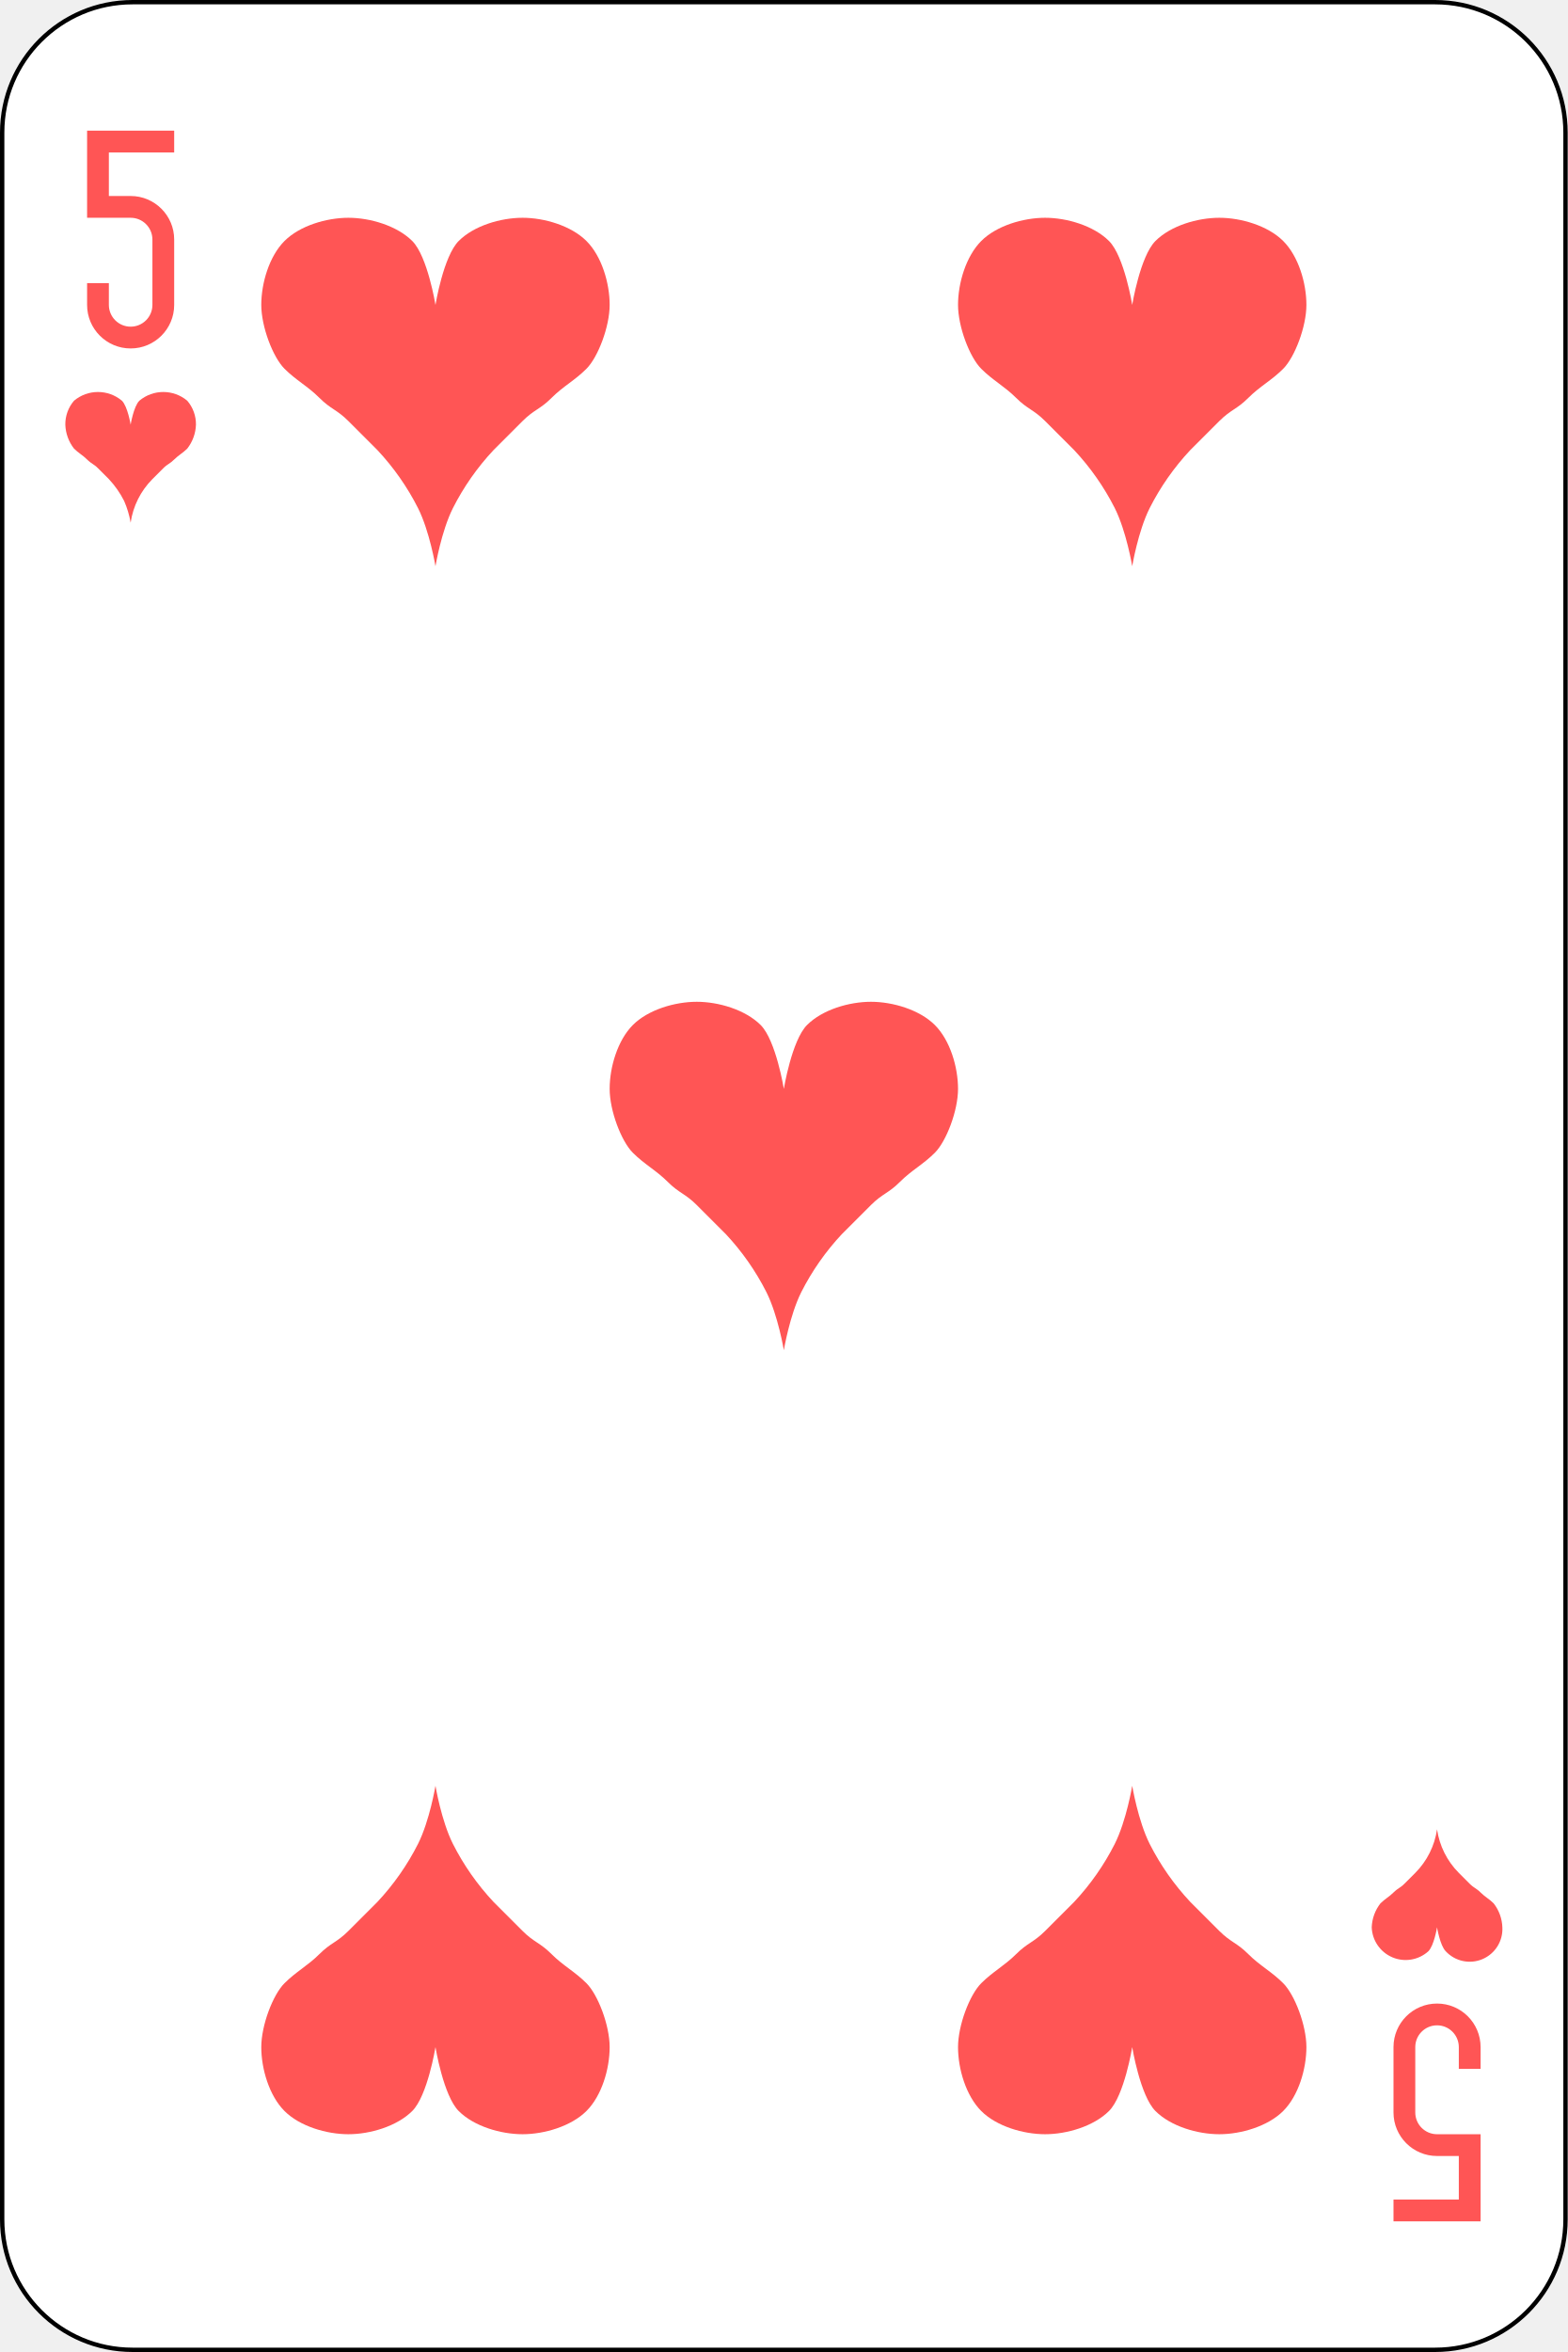
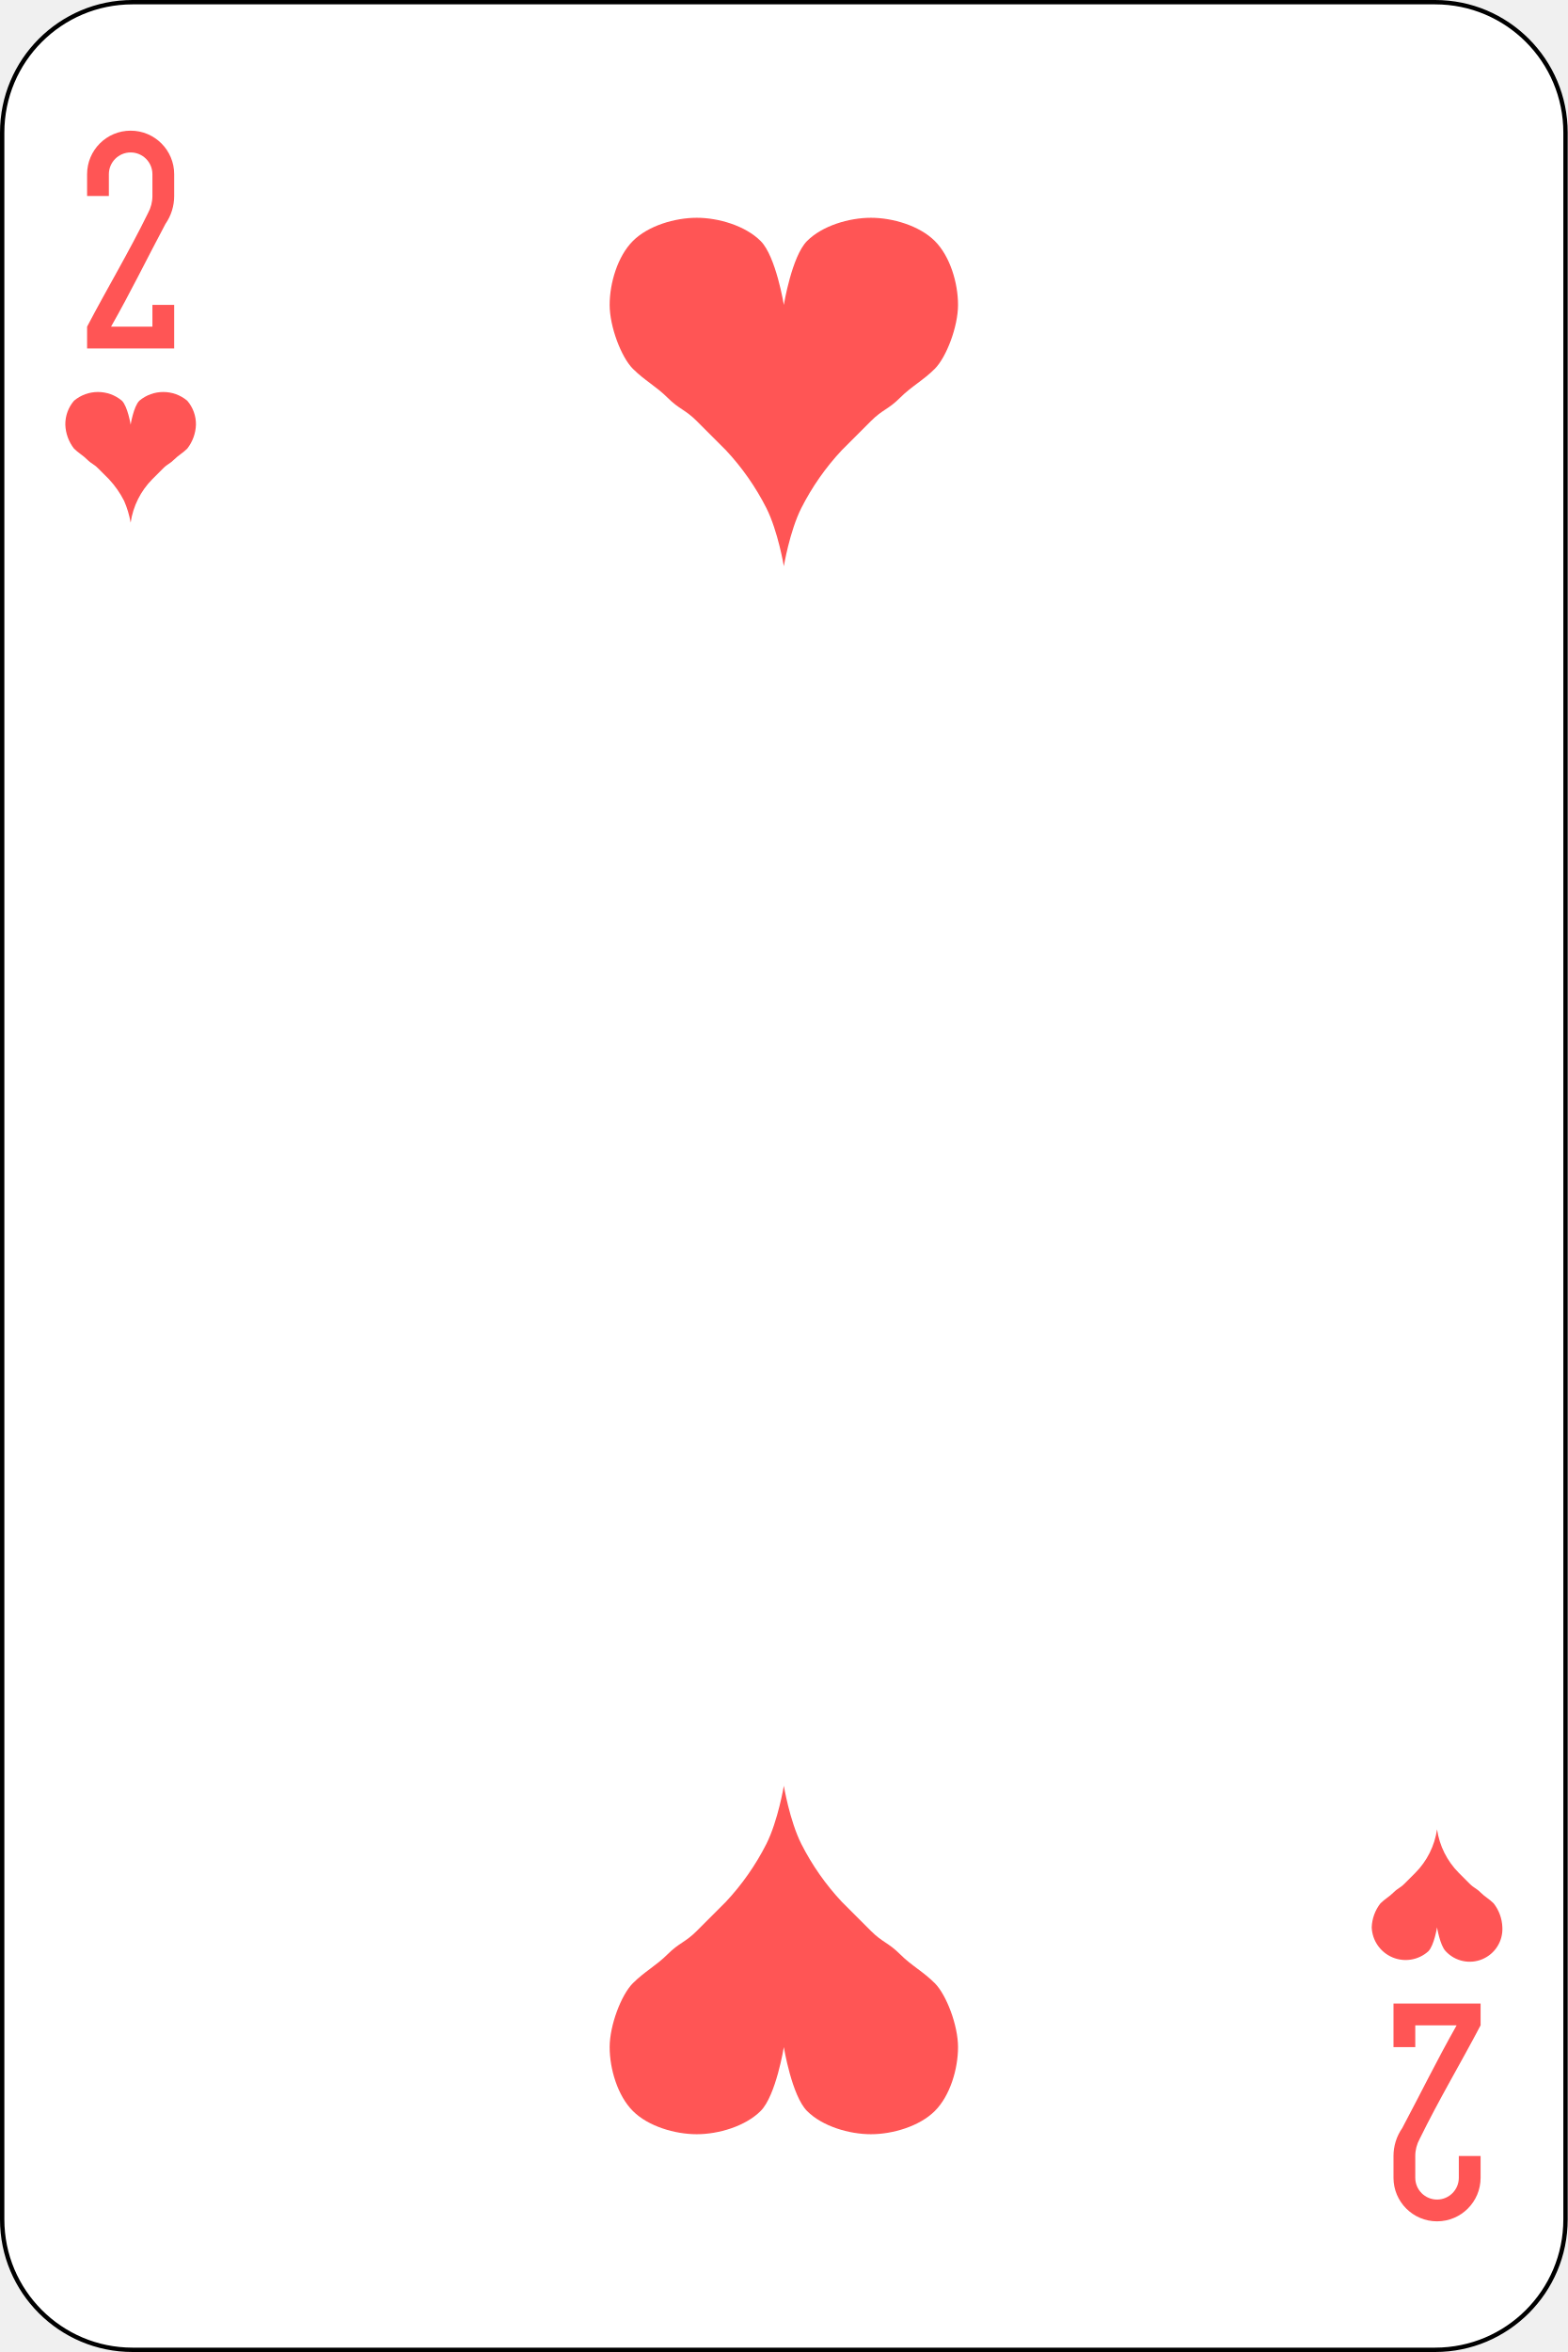
<svg xmlns="http://www.w3.org/2000/svg" viewBox="0 0 360 540">
  <defs>
    <style>.cls-1{fill:#fff;stroke:#000;}.cls-2{fill:#f55;}</style>
  </defs>
  <g id="Слой_2" data-name="Слой 2">
    <g id="Слой_1-2" data-name="Слой 1">
      <rect class="cls-1" x="0.5" y="0.5" width="359" height="539" rx="29.94" ry="29.94" />
      <path class="cls-2" d="M30,97.5s.68-4.18,2-5.5a8.56,8.56,0,0,1,11,0,8.28,8.28,0,0,1,2,5.5,9.45,9.45,0,0,1-2,5.5c-1,1-2,1.5-3,2.5s-1.5,1-2.5,2L35,110a17.81,17.81,0,0,0-5,10,21.42,21.42,0,0,0-1.5-5,21.54,21.54,0,0,0-3.5-5l-2.5-2.5c-1-1-1.5-1-2.5-2s-2-1.5-3-2.5a9.45,9.45,0,0,1-2-5.5A8.28,8.28,0,0,1,17,92a8.56,8.56,0,0,1,11,0c1.32,1.32,2,5.5,2,5.5" />
      <path class="cls-2" d="M330,442.5s.68,4.18,2,5.5a7.51,7.51,0,0,0,13-5.5,9.45,9.45,0,0,0-2-5.5c-1-1-2-1.5-3-2.5s-1.5-1-2.5-2L335,430a17.81,17.81,0,0,1-5-10,17.81,17.81,0,0,1-5,10l-2.5,2.5c-1,1-1.5,1-2.5,2s-2,1.5-3,2.5a9.45,9.45,0,0,0-2,5.5,7.79,7.79,0,0,0,13,5.5c1.32-1.32,2-5.5,2-5.5" />
-       <path class="cls-2" d="M100,70s1.82-11.15,5.33-14.67S115,50,120,50s11.15,1.82,14.67,5.33S140,65,140,70s-2.67,12-5.33,14.67-5.33,4-8,6.67-4,2.67-6.67,5.33l-6.67,6.67A57.43,57.43,0,0,0,104,116.67C101.33,122,100,130,100,130s-1.33-8-4-13.33a57.47,57.47,0,0,0-9.33-13.33L80,96.67C77.33,94,76,94,73.33,91.33s-5.33-4-8-6.67S60,75,60,70s1.82-11.15,5.33-14.67S75,50,80,50s11.15,1.82,14.67,5.33S100,70,100,70" />
-       <path class="cls-2" d="M100,470s1.82,11.15,5.33,14.67S115,490,120,490s11.15-1.82,14.67-5.33S140,475,140,470s-2.67-12-5.33-14.67-5.33-4-8-6.67-4-2.67-6.67-5.33l-6.67-6.67A57.43,57.43,0,0,1,104,423.33C101.33,418,100,410,100,410s-1.33,8-4,13.33a57.47,57.47,0,0,1-9.33,13.33L80,443.33c-2.67,2.67-4,2.67-6.67,5.33s-5.33,4-8,6.67S60,465,60,470s1.82,11.15,5.33,14.67S75,490,80,490s11.15-1.82,14.67-5.33S100,470,100,470" />
-       <path class="cls-2" d="M260,470s1.82,11.15,5.33,14.67S275,490,280,490s11.15-1.82,14.67-5.33S300,475,300,470s-2.67-12-5.33-14.67-5.33-4-8-6.67-4-2.67-6.67-5.33l-6.67-6.67A57.43,57.43,0,0,1,264,423.33C261.33,418,260,410,260,410s-1.33,8-4,13.33a57.47,57.47,0,0,1-9.33,13.33L240,443.33c-2.67,2.67-4,2.67-6.67,5.33s-5.33,4-8,6.67S220,465,220,470s1.82,11.15,5.33,14.67S235,490,240,490s11.15-1.82,14.67-5.33S260,470,260,470" />
-       <path class="cls-2" d="M260,70s1.82-11.15,5.33-14.67S275,50,280,50s11.15,1.82,14.67,5.33S300,65,300,70s-2.67,12-5.33,14.67-5.33,4-8,6.67-4,2.67-6.67,5.33l-6.67,6.67A57.43,57.43,0,0,0,264,116.67C261.33,122,260,130,260,130s-1.33-8-4-13.33a57.47,57.47,0,0,0-9.33-13.33L240,96.67c-2.67-2.67-4-2.67-6.67-5.33s-5.33-4-8-6.67S220,75,220,70s1.82-11.15,5.33-14.67S235,50,240,50s11.15,1.82,14.67,5.33S260,70,260,70" />
-       <path class="cls-2" d="M20,30V50H30a5,5,0,0,1,5,5V70a5,5,0,0,1-10,0V65H20v5a10,10,0,0,0,20,0V55A10,10,0,0,0,30,45H25V35H40V30H20Z" />
-       <path class="cls-2" d="M340,510V490H330a5,5,0,0,1-5-5V470a5,5,0,0,1,10,0v5h5v-5a10,10,0,0,0-20,0v15a10,10,0,0,0,10,10h5v10H320v5h20Z" />
-       <path class="cls-2" d="M180,250s1.82-11.15,5.33-14.67S195,230,200,230s11.15,1.82,14.67,5.33S220,245,220,250s-2.67,12-5.33,14.67-5.33,4-8,6.67-4,2.67-6.67,5.33l-6.67,6.67A57.43,57.43,0,0,0,184,296.67C181.33,302,180,310,180,310s-1.33-8-4-13.33a57.47,57.47,0,0,0-9.33-13.33L160,276.67c-2.67-2.67-4-2.67-6.67-5.33s-5.33-4-8-6.67S140,255,140,250s1.82-11.15,5.33-14.67S155,230,160,230s11.15,1.82,14.67,5.33S180,250,180,250" />
+       <path class="cls-2" d="M180,70s1.82-11.15,5.33-14.67S195,50,200,50s11.15,1.82,14.67,5.33S220,65,220,70s-2.67,12-5.33,14.67-5.33,4-8,6.67-4,2.67-6.67,5.33l-6.67,6.67A57.43,57.43,0,0,0,184,116.67C181.33,122,180,130,180,130s-1.33-8-4-13.33a57.47,57.47,0,0,0-9.33-13.33L160,96.67c-2.67-2.67-4-2.67-6.67-5.33s-5.33-4-8-6.67S140,75,140,70s1.82-11.15,5.33-14.67S155,50,160,50s11.15,1.82,14.67,5.33S180,70,180,70" />
+       <path class="cls-2" d="M180,470s1.82,11.15,5.33,14.67S195,490,200,490s11.15-1.82,14.67-5.33S220,475,220,470s-2.67-12-5.33-14.67-5.33-4-8-6.67-4-2.67-6.67-5.33l-6.67-6.67A57.43,57.43,0,0,1,184,423.33C181.33,418,180,410,180,410s-1.33,8-4,13.33a57.47,57.47,0,0,1-9.33,13.33L160,443.33c-2.67,2.67-4,2.67-6.67,5.33s-5.33,4-8,6.67S140,465,140,470s1.82,11.15,5.33,14.67S155,490,160,490s11.15-1.82,14.67-5.33S180,470,180,470" />
+       <path class="cls-2" d="M30,30A10,10,0,0,0,20,40v5h5V40a5,5,0,0,1,10,0v5a8.09,8.09,0,0,1-1,3.9C29.54,58,24.72,66,20,75v5H40V70H35v5H25.5C30,67.09,33.72,59.43,38,51.4A11.21,11.21,0,0,0,40,45V40A10,10,0,0,0,30,30" />
+       <path class="cls-2" d="M330,510a10,10,0,0,0,10-10v-5h-5v5a5,5,0,1,1-10,0v-5a8.09,8.09,0,0,1,1-3.9c4.46-9.1,9.28-17.13,14-26.1v-5H320v10h5v-5h9.5c-4.49,7.91-8.22,15.57-12.5,23.6a11.21,11.21,0,0,0-2,6.4v5a10,10,0,0,0,10,10" />
    </g>
  </g>
</svg>
